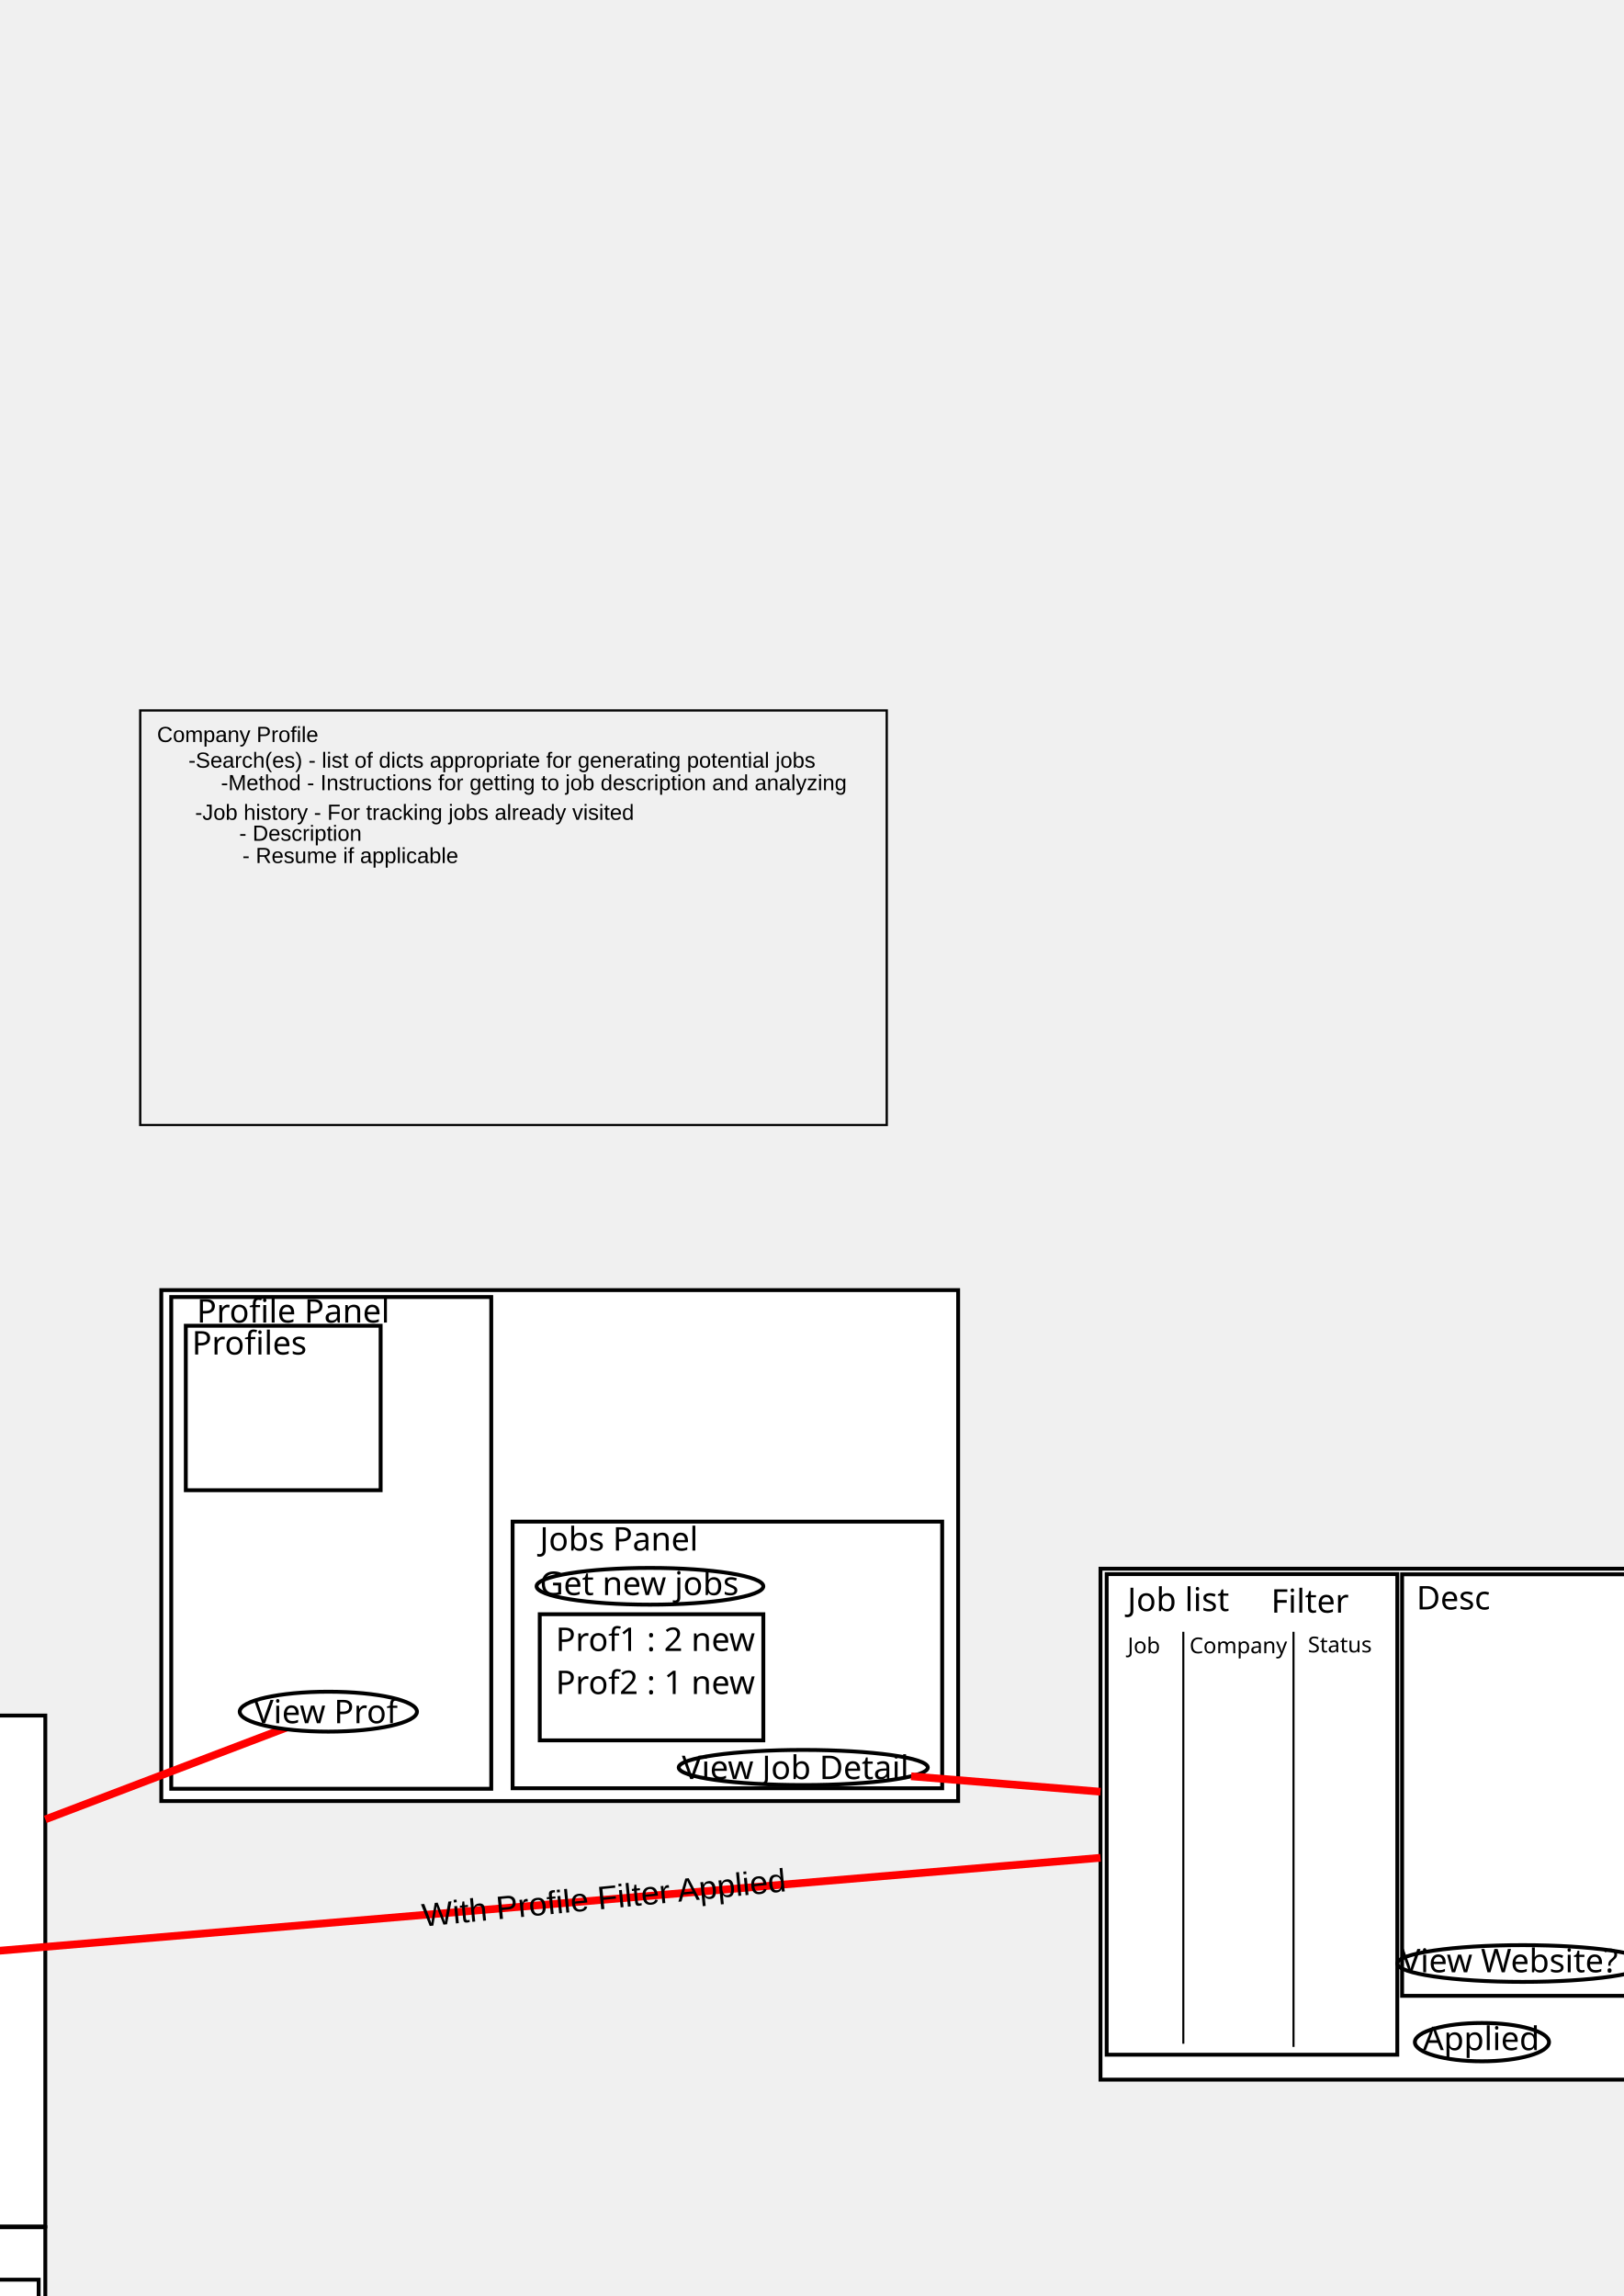
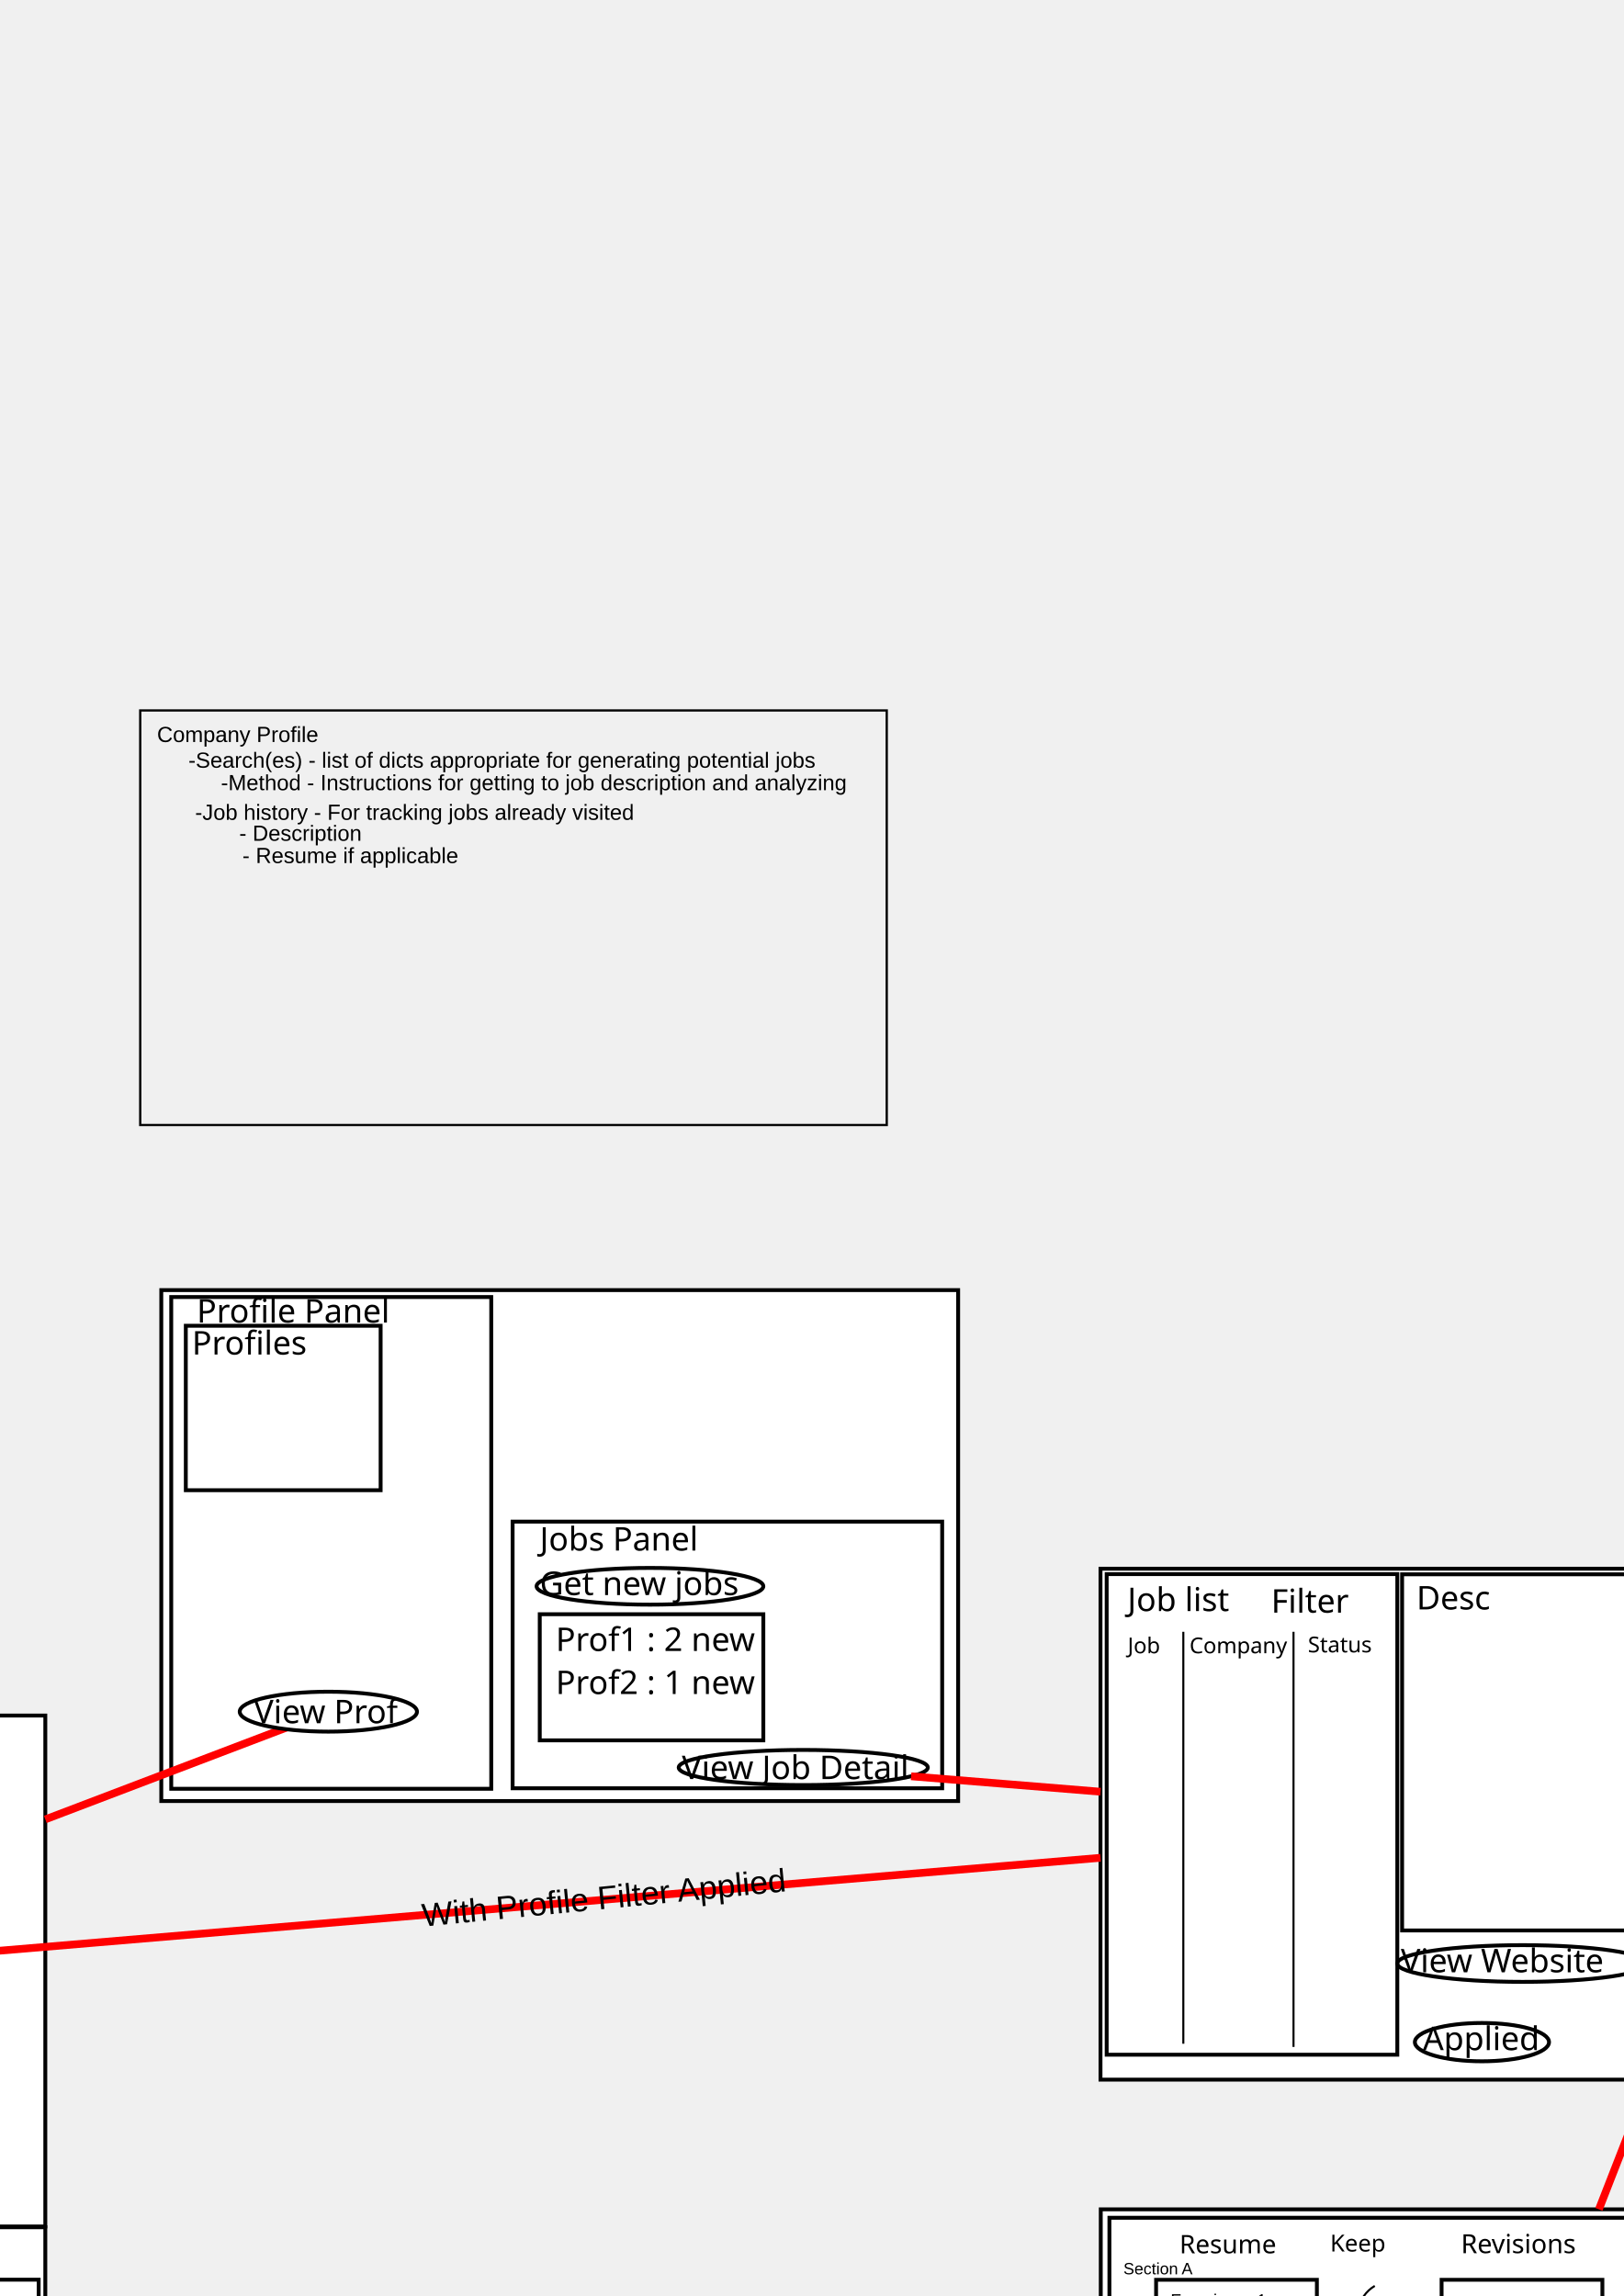
<svg xmlns="http://www.w3.org/2000/svg" width="210mm" height="297mm" viewBox="0 0 210 297" version="1.1" id="svg5">
  <defs id="defs2">
    <rect x="692.403" y="970.3" width="88.99" height="24.199" id="rect33" />
  </defs>
  <g id="layer1">
+     <rect style="fill:#ffffff;stroke:#000000;stroke-width:0.5;stroke-linecap:square" id="rect1-0-3" width="103.062" height="66.092" x="142.366" y="285.789" />
    <rect style="fill:#ffffff;stroke:#000000;stroke-width:0.5;stroke-linecap:square" id="rect1-5-3" width="103.062" height="66.092" x="-97.202" y="288.107" />
    <rect style="fill:#ffffff;stroke:#000000;stroke-width:0.5;stroke-linecap:square" id="rect3-6" width="30.365" height="30.619" x="-92.616" y="295.869" />
    <ellipse style="fill:#ffffff;stroke:#000000;stroke-width:0.5;stroke-linecap:square" id="path10-0" cx="-85.283" cy="331.66" rx="5.398" ry="3.084" />
    <ellipse style="fill:#ffffff;stroke:#000000;stroke-width:0.5;stroke-linecap:square" id="path10-6-0" cx="-61.953" cy="347.473" rx="5.398" ry="3.084" />
    <rect style="fill:#ffffff;stroke:#000000;stroke-width:0.5;stroke-linecap:square" id="rect10-7-9" width="18.166" height="8.584" x="-91.366" y="343.294" />
    <rect style="fill:none;stroke:#000000;stroke-width:0.3;stroke-linecap:round;stroke-dashoffset:45.354;stroke-opacity:0.977;paint-order:stroke fill markers" id="rect866" width="96.55" height="53.627" x="18.136" y="91.899" />
    <text xml:space="preserve" style="font-size:2.822px;line-height:1.25;font-family:'Liberation Sans';-inkscape-font-specification:'Liberation Sans';letter-spacing:0px;word-spacing:0px;writing-mode:lr-tb;stroke-width:0.265" x="20.313" y="95.982" id="text10346">
      <tspan id="tspan10344" style="stroke-width:0.265" x="20.313" y="95.982">Company Profile</tspan>
    </text>
    <text xml:space="preserve" style="font-size:2.822px;line-height:1.25;font-family:'Liberation Sans';-inkscape-font-specification:'Liberation Sans';letter-spacing:0px;word-spacing:0px;writing-mode:lr-tb;stroke-width:0.265" x="24.371" y="99.302" id="text20344">
      <tspan id="tspan20342" style="stroke-width:0.265" x="24.371" y="99.302">-Search(es) - list of dicts appropriate for generating potential jobs</tspan>
    </text>
    <text xml:space="preserve" style="font-size:2.822px;line-height:1.25;font-family:'Liberation Sans';-inkscape-font-specification:'Liberation Sans';letter-spacing:0px;word-spacing:0px;writing-mode:lr-tb;stroke-width:0.265" x="28.575" y="102.216" id="text23870">
      <tspan id="tspan23868" style="stroke-width:0.265" x="28.575" y="102.216">-Method - Instructions for getting to job description and analyzing</tspan>
    </text>
    <text xml:space="preserve" style="font-size:2.822px;line-height:1.25;font-family:'Liberation Sans';-inkscape-font-specification:'Liberation Sans';letter-spacing:0px;word-spacing:0px;writing-mode:lr-tb;stroke-width:0.265" x="25.233" y="106.045" id="text29944">
      <tspan id="tspan29942" style="stroke-width:0.265" x="25.233" y="106.045">-Job history - For tracking jobs already visited</tspan>
    </text>
    <text xml:space="preserve" style="font-size:2.822px;line-height:1.25;font-family:'Liberation Sans';-inkscape-font-specification:'Liberation Sans';letter-spacing:0px;word-spacing:0px;writing-mode:lr-tb;stroke-width:0.265" x="30.942" y="108.754" id="text37208">
      <tspan id="tspan37206" style="stroke-width:0.265" x="30.942" y="108.754">- Description</tspan>
    </text>
    <text xml:space="preserve" style="font-size:2.822px;line-height:1.25;font-family:'Liberation Sans';-inkscape-font-specification:'Liberation Sans';letter-spacing:0px;word-spacing:0px;writing-mode:lr-tb;stroke-width:0.265" x="31.35" y="111.642" id="text40106">
      <tspan id="tspan40104" style="stroke-width:0.265" x="31.35" y="111.642">- Resume if applicable</tspan>
    </text>
    <rect style="fill:#ffffff;stroke:#000000;stroke-width:0.5;stroke-linecap:square" id="rect1" width="103.062" height="66.092" x="20.86" y="166.882" />
    <rect style="fill:#ffffff;stroke:#000000;stroke-width:0.5;stroke-linecap:square" id="rect1-5" width="103.062" height="66.092" x="-97.202" y="221.915" />
    <rect style="fill:#ffffff;stroke:#000000;stroke-width:0.5;stroke-linecap:square" id="rect1-5-4" width="69.77" height="38.14" x="-176.94" y="257.548" />
    <rect style="fill:#ffffff;stroke:#000000;stroke-width:0.5;stroke-linecap:square" id="rect1-5-4-5" width="25.073" height="33.875" x="-175.282" y="259.05" />
    <rect style="fill:#ffffff;stroke:#000000;stroke-width:0.5;stroke-linecap:square" id="rect1-0" width="103.062" height="66.092" x="142.331" y="202.921" />
    <text xml:space="preserve" style="font-size:4.233px;line-height:1.25;font-family:sans-serif;stroke-width:0.265" x="-92.336" y="228.838" id="text1">
      <tspan id="tspan1" style="stroke-width:0.265" x="-92.336" y="228.838">Job Panel</tspan>
    </text>
    <rect style="fill:none;stroke:#000000;stroke-width:0.5;stroke-linecap:square" id="rect13" width="41.389" height="63.611" x="22.146" y="167.777" />
    <text xml:space="preserve" style="font-size:4.233px;line-height:1.25;font-family:sans-serif;stroke-width:0.265" x="25.451" y="171.081" id="text13">
      <tspan id="tspan13" style="stroke-width:0.265" x="25.451" y="171.081">Profile Panel</tspan>
    </text>
    <text xml:space="preserve" style="font-size:4.233px;line-height:1.25;font-family:sans-serif;stroke-width:0.265" x="24.831" y="175.212" id="text14">
      <tspan id="tspan14" style="stroke-width:0.265" x="24.831" y="175.212">Profiles</tspan>
    </text>
    <rect style="fill:none;stroke:#000000;stroke-width:0.5;stroke-linecap:square" id="rect14" width="25.197" height="21.273" x="24.031" y="171.494" />
    <rect style="fill:none;stroke:#000000;stroke-width:0.5;stroke-linecap:square" id="rect15" width="55.558" height="34.492" x="66.298" y="196.83" />
    <text xml:space="preserve" style="font-size:4.233px;line-height:1.25;font-family:sans-serif;stroke-width:0.265" x="69.809" y="200.573" id="text16">
      <tspan id="tspan16" style="stroke-width:0.265" x="69.809" y="200.573">Jobs Panel</tspan>
    </text>
    <text xml:space="preserve" style="font-size:4.233px;line-height:1.25;font-family:sans-serif;stroke-width:0.265" x="69.809" y="206.33" id="text17">
      <tspan id="tspan17" style="stroke-width:0.265" x="69.809" y="206.33">Get new jobs</tspan>
    </text>
    <ellipse style="fill:none;stroke:#000000;stroke-width:0.5;stroke-linecap:square" id="path17" cx="84.061" cy="205.194" rx="14.664" ry="2.375" />
    <text xml:space="preserve" style="font-size:4.233px;line-height:1.25;font-family:sans-serif;stroke-width:0.265" x="88.193" y="230.133" id="text18">
      <tspan id="tspan18" style="stroke-width:0.265" x="88.193" y="230.133">View Job Detail</tspan>
    </text>
    <ellipse style="fill:none;stroke:#000000;stroke-width:0.5;stroke-linecap:square" id="path18" cx="103.888" cy="228.636" rx="16.11" ry="2.272" />
    <rect style="fill:none;stroke:#000000;stroke-width:0.5;stroke-linecap:square" id="rect18" width="28.915" height="16.316" x="69.809" y="208.809" />
    <text xml:space="preserve" style="font-size:4.233px;line-height:1.25;font-family:sans-serif;stroke-width:0.265" x="71.875" y="213.559" id="text19">
      <tspan id="tspan19" style="stroke-width:0.265" x="71.875" y="213.559">Prof1 : 2 new</tspan>
    </text>
    <text xml:space="preserve" style="font-size:4.233px;line-height:1.25;font-family:sans-serif;stroke-width:0.265" x="71.875" y="219.136" id="text20">
      <tspan id="tspan20" style="stroke-width:0.265" x="71.875" y="219.136">Prof2 : 1 new</tspan>
    </text>
    <rect style="fill:none;stroke:#000000;stroke-width:0.5;stroke-linecap:square" id="rect18-0" width="28.915" height="16.316" x="-92.046" y="238.944" />
    <text xml:space="preserve" style="font-size:4.233px;line-height:1.25;font-family:sans-serif;stroke-width:0.265" x="-89.981" y="243.694" id="text19-3">
      <tspan id="tspan19-6" style="stroke-width:0.265" x="-89.981" y="243.694">2 new</tspan>
    </text>
    <text xml:space="preserve" style="font-size:4.233px;line-height:1.25;font-family:sans-serif;stroke-width:0.265" x="-90.415" y="248.297" id="text19-3-6">
      <tspan id="tspan19-6-3" style="stroke-width:0.265" x="-90.415" y="248.297">Title1</tspan>
    </text>
    <text xml:space="preserve" style="font-size:4.233px;line-height:1.25;font-family:sans-serif;stroke-width:0.265" x="-90.195" y="252.783" id="text19-3-6-6">
      <tspan id="tspan19-6-3-1" style="stroke-width:0.265" x="-90.195" y="252.783">Title2</tspan>
    </text>
    <path style="fill:none;fill-rule:evenodd;stroke:#ff0000;stroke-width:1;stroke-linecap:butt;stroke-linejoin:miter;stroke-opacity:1" d="m 117.837,229.773 24.494,1.996" id="path20" />
    <rect style="fill:none;stroke:#000000;stroke-width:0.5;stroke-linecap:square" id="rect21" width="37.59" height="62.168" x="143.13" y="203.62" />
    <text xml:space="preserve" style="font-size:4.233px;line-height:1.25;font-family:sans-serif;stroke-width:0.265" x="145.815" y="208.396" id="text21">
      <tspan id="tspan21" style="stroke-width:0.265" x="145.815" y="208.396">Job list</tspan>
    </text>
    <path style="fill:none;stroke:#000000;stroke-width:0.265px;stroke-linecap:butt;stroke-linejoin:miter;stroke-opacity:1" d="m 153.044,211.081 v 53.287" id="path22" />
    <path style="fill:none;stroke:#000000;stroke-width:0.265px;stroke-linecap:butt;stroke-linejoin:miter;stroke-opacity:1" d="m 167.295,211.081 v 53.7" id="path23" />
    <text xml:space="preserve" style="font-size:2.822px;line-height:1.25;font-family:sans-serif;stroke-width:0.265" x="145.841" y="213.856" id="text23">
      <tspan id="tspan23" style="font-size:2.822px;stroke-width:0.265" x="145.841" y="213.856">Job</tspan>
    </text>
    <text xml:space="preserve" style="font-size:2.822px;line-height:1.25;font-family:sans-serif;stroke-width:0.265" x="169.154" y="213.74" id="text24">
      <tspan style="font-size:2.822px;stroke-width:0.265" x="169.154" y="213.74" id="tspan29597">Status</tspan>
    </text>
    <text xml:space="preserve" style="font-size:2.822px;line-height:1.25;font-family:sans-serif;stroke-width:0.265" x="153.844" y="213.856" id="text25">
      <tspan id="tspan25" style="font-size:2.822px;stroke-width:0.265" x="153.844" y="213.856">Company</tspan>
    </text>
-     <text xml:space="preserve" style="font-size:4.233px;line-height:1.25;font-family:sans-serif;stroke-width:0.265" x="214.033" y="207.363" id="text26">
-       <tspan id="tspan26" style="stroke-width:0.265" x="214.033" y="207.363">Chat GPT Tips</tspan>
-     </text>
-     <rect style="fill:none;stroke:#000000;stroke-width:0.5;stroke-linecap:square" id="rect26" width="32.426" height="29.948" x="212.353" y="203.645" />
-     <text xml:space="preserve" style="font-size:4.233px;line-height:1.25;font-family:sans-serif;stroke-width:0.265" x="218.962" y="231.115" id="text27">
-       <tspan id="tspan27" style="stroke-width:0.265" x="218.962" y="231.115">Get Tips</tspan>
-     </text>
-     <ellipse style="fill:none;stroke:#000000;stroke-width:0.5;stroke-linecap:square" id="path27" cx="227.534" cy="229.566" rx="8.984" ry="2.169" />
-     <rect style="fill:none;stroke:#000000;stroke-width:0.5;stroke-linecap:square" id="rect27" width="30.154" height="54.526" x="181.339" y="203.645" />
+     <rect style="fill:none;stroke:#000000;stroke-width:0.5;stroke-linecap:square" id="rect27" width="30.154" height="46.07" x="181.339" y="203.645" />
    <text xml:space="preserve" style="font-size:4.233px;line-height:1.25;font-family:sans-serif;stroke-width:0.265" x="183.198" y="208.189" id="text28">
      <tspan id="tspan28" style="stroke-width:0.265" x="183.198" y="208.189">Desc</tspan>
    </text>
    <text xml:space="preserve" style="font-size:4.233px;line-height:1.25;font-family:sans-serif;stroke-width:0.265" x="217.896" y="240.202" id="text29">
      <tspan id="tspan29" style="stroke-width:0.265" x="217.896" y="240.202" />
    </text>
-     <rect style="fill:none;stroke:#000000;stroke-width:0.5;stroke-linecap:square" id="rect29" width="32.426" height="34.079" x="212.32" y="234.213" />
-     <rect style="fill:none;stroke:#000000;stroke-width:0.5;stroke-linecap:square" id="rect30" width="31.187" height="25.197" x="212.939" y="235.066" />
-     <text xml:space="preserve" style="font-size:4.233px;line-height:1.25;font-family:sans-serif;stroke-width:0.265" x="214.592" y="239.583" id="text30">
-       <tspan id="tspan30" style="stroke-width:0.265" x="214.592" y="239.583">Resume </tspan>
-       <tspan style="stroke-width:0.265" x="214.592" y="244.874" id="tspan31">Changes</tspan>
-     </text>
-     <text xml:space="preserve" style="font-size:4.233px;line-height:1.25;font-family:sans-serif;stroke-width:0.265" x="211.507" y="265.465" id="text32">
-       <tspan id="tspan32" style="stroke-width:0.265" x="211.507" y="265.465">Update Resume</tspan>
-     </text>
-     <ellipse style="fill:none;stroke:#000000;stroke-width:0.5;stroke-linecap:square" id="path32" cx="228.533" cy="264.057" rx="17.039" ry="1.756" />
    <text xml:space="preserve" transform="scale(0.2645833)" id="text33" style="line-height:1.25;font-family:sans-serif;font-size:16px;white-space:pre;shape-inside:url(#rect33)" />
    <text xml:space="preserve" style="font-size:4.233px;line-height:1.25;font-family:sans-serif;stroke-width:0.265" x="181.172" y="255.126" id="text34">
-       <tspan id="tspan34" style="stroke-width:0.265" x="181.172" y="255.126">View Website?</tspan>
+       <tspan id="tspan34" style="stroke-width:0.265" x="181.172" y="255.126">View Website</tspan>
    </text>
    <ellipse style="fill:none;stroke:#000000;stroke-width:0.5;stroke-linecap:square" id="path34" cx="196.933" cy="253.99" rx="16.213" ry="2.375" />
    <text xml:space="preserve" style="font-size:4.233px;line-height:1.25;font-family:sans-serif;stroke-width:0.265" x="184.024" y="265.193" id="text35">
      <tspan id="tspan35" style="stroke-width:0.265" x="184.024" y="265.193">Applied</tspan>
    </text>
    <ellipse style="fill:none;stroke:#000000;stroke-width:0.5;stroke-linecap:square" id="path35" cx="191.666" cy="264.161" rx="8.675" ry="2.478" />
+     <path style="fill:none;fill-rule:evenodd;stroke:#ff0000;stroke-width:1;stroke-linecap:butt;stroke-linejoin:miter;stroke-opacity:1" d="m 230.436,225.204 -23.643,60.586" id="path17319" />
+     <ellipse style="fill:#ffffff;stroke:#000000;stroke-width:0.5;stroke-linecap:square" id="path35-7" cx="230.436" cy="225.204" rx="17.497" ry="2.478" />
+     <text xml:space="preserve" style="font-size:4.233px;line-height:1.25;font-family:sans-serif;stroke-width:0.265" x="213.971" y="226.236" id="text35-3">
+       <tspan id="tspan35-6" style="stroke-width:0.265" x="213.971" y="226.236">Create Resume</tspan>
+     </text>
    <text xml:space="preserve" style="font-size:4.233px;line-height:1.25;font-family:sans-serif;stroke-width:0.265" x="164.403" y="208.602" id="text36">
      <tspan id="tspan36" style="stroke-width:0.265" x="164.403" y="208.602">Filter</tspan>
    </text>
+     <text xml:space="preserve" style="font-size:3.361px;line-height:1.25;font-family:sans-serif;stroke-width:0.265" x="212.248" y="292.616" id="text27-6" transform="scale(1.005615,0.9944163)">
+       <tspan id="tspan27-0" style="stroke-width:0.265" x="212.248" y="292.616">Get AI Tips</tspan>
+     </text>
+     <ellipse style="fill:none;stroke:#000000;stroke-width:0.5;stroke-linecap:square" id="path27-6" cx="223.129" cy="289.759" rx="10.018" ry="1.712" />
+     <rect style="fill:none;stroke:#000000;stroke-width:0.5;stroke-linecap:square" id="rect29-8" width="100.579" height="58.045" x="143.485" y="286.88" />
+     <text xml:space="preserve" style="font-size:3.313px;line-height:1.25;font-family:sans-serif;stroke-width:0.265" x="152.538" y="291.476" id="text30-9">
+       <tspan style="stroke-width:0.265" x="152.538" y="291.476" id="tspan31-0">Resume</tspan>
+     </text>
+     <text xml:space="preserve" style="font-size:3.398px;line-height:1.25;font-family:sans-serif;stroke-width:0.265" x="188.952" y="291.46" id="text30-9-6">
+       <tspan style="stroke-width:0.265" x="188.952" y="291.46" id="tspan31-0-2">Revisions</tspan>
+     </text>
+     <text xml:space="preserve" style="font-size:3.04px;line-height:1.25;font-family:sans-serif;stroke-width:0.265" x="172.026" y="291.247" id="text30-9-6-9">
+       <tspan style="stroke-width:0.265" x="172.026" y="291.247" id="tspan31-0-2-3">Keep</tspan>
+     </text>
+     <text xml:space="preserve" style="font-size:4.233px;line-height:1.25;font-family:sans-serif;stroke-width:0.265" x="146.076" y="349.961" id="text32-2">
+       <tspan id="tspan32-3" style="stroke-width:0.265" x="146.076" y="349.961">Update Resume</tspan>
+     </text>
+     <ellipse style="fill:none;stroke:#000000;stroke-width:0.5;stroke-linecap:square" id="path32-7" cx="163.102" cy="348.553" rx="17.039" ry="1.756" />
+     <text xml:space="preserve" style="font-size:4.233px;line-height:1.25;font-family:sans-serif;stroke-width:0.265" x="181.554" y="350.003" id="text32-2-3">
+       <tspan id="tspan32-3-9" style="stroke-width:0.265" x="181.554" y="350.003">Generate PDF</tspan>
+     </text>
+     <ellipse style="fill:none;stroke:#000000;stroke-width:0.5;stroke-linecap:square" id="path32-7-4" cx="196.256" cy="348.596" rx="15.045" ry="1.756" />
    <path style="fill:none;fill-rule:evenodd;stroke:#ff0000;stroke-width:1;stroke-linecap:butt;stroke-linejoin:miter;stroke-opacity:1" d="M 42.467,221.413 5.86,235.346" id="path49774" />
    <ellipse style="fill:#ffffff;stroke:#000000;stroke-width:0.5;stroke-linecap:square" id="path15" cx="42.467" cy="221.413" rx="11.463" ry="2.582" />
    <text xml:space="preserve" style="font-size:4.233px;line-height:1.25;font-family:sans-serif;stroke-width:0.265" x="32.835" y="222.903" id="text15">
      <tspan id="tspan15" style="stroke-width:0.265" x="32.835" y="222.903">View Prof</tspan>
    </text>
    <text xml:space="preserve" style="font-size:2.117px;line-height:1.25;font-family:sans-serif;stroke-width:0.265" x="-42.777" y="308.437" id="text3-2-70" transform="scale(0.9944111,1.00562)">
      <tspan id="tspan3-9-9" style="font-size:2.117px;stroke-width:0.265" x="-42.777" y="308.437">keyword</tspan>
    </text>
    <rect style="fill:none;stroke:#000000;stroke-width:0.5;stroke-linecap:square" id="rect10-1-3" width="15.262" height="3.896" x="-44.747" y="307.394" />
    <text xml:space="preserve" style="font-size:2.117px;line-height:1.25;font-family:sans-serif;stroke-width:0.265" x="-42.924" y="313.229" id="text3-2-6" transform="scale(0.9944111,1.00562)">
      <tspan id="tspan3-9-0" style="font-size:2.117px;stroke-width:0.265" x="-42.924" y="313.229">keyword</tspan>
    </text>
    <rect style="fill:none;stroke:#000000;stroke-width:0.5;stroke-linecap:square" id="rect10-1-62" width="15.262" height="3.896" x="-44.893" y="312.214" />
    <text xml:space="preserve" style="font-size:2.117px;line-height:1.25;font-family:sans-serif;stroke-width:0.265" x="-43.218" y="317.912" id="text3-2-61" transform="scale(0.9944111,1.00562)">
      <tspan id="tspan3-9-8" style="font-size:2.117px;stroke-width:0.265" x="-43.218" y="317.912">keyword</tspan>
    </text>
    <rect style="fill:none;stroke:#000000;stroke-width:0.5;stroke-linecap:square" id="rect10-1-7" width="15.262" height="3.896" x="-45.185" y="316.923" />
    <text xml:space="preserve" style="font-size:2.117px;line-height:1.25;font-family:sans-serif;stroke-width:0.265" x="-43.218" y="322.85" id="text3-2-61-9" transform="scale(0.9944111,1.00562)">
      <tspan id="tspan3-9-8-2" style="font-size:2.117px;stroke-width:0.265" x="-43.218" y="322.85">keyword</tspan>
    </text>
    <rect style="fill:none;stroke:#000000;stroke-width:0.5;stroke-linecap:square" id="rect10-1-7-0" width="15.262" height="3.896" x="-45.185" y="321.889" />
    <text xml:space="preserve" style="font-size:2.117px;line-height:1.25;font-family:'Liberation Sans';-inkscape-font-specification:'Liberation Sans';letter-spacing:0px;word-spacing:0px;writing-mode:lr-tb;stroke-width:0.265" x="-174.714" y="261.909" id="text77297">
      <tspan id="tspan77295" style="stroke-width:0.265" x="-174.714" y="261.909">Example search request</tspan>
      <tspan style="stroke-width:0.265" x="-174.714" y="264.555" id="tspan79795">link, please identify the</tspan>
      <tspan style="stroke-width:0.265" x="-174.714" y="267.201" id="tspan79797">search phrase.</tspan>
    </text>
    <ellipse style="fill:none;stroke:#000000;stroke-width:0.5;stroke-linecap:round;stroke-dashoffset:45.354;stroke-opacity:0.977;paint-order:stroke fill markers" id="path80751" cx="-140.835" cy="264.05" rx="5.442" ry="2.693" />
    <text xml:space="preserve" style="font-size:2.117px;line-height:1.25;font-family:'Liberation Sans';-inkscape-font-specification:'Liberation Sans';letter-spacing:0px;word-spacing:0px;writing-mode:lr-tb;stroke-width:0.265" x="-144.786" y="264.415" id="text83774">
      <tspan id="tspan83772" style="stroke-width:0.265" x="-144.786" y="264.415">Confirm</tspan>
    </text>
    <text xml:space="preserve" style="font-size:2.117px;line-height:1.25;font-family:'Liberation Sans';-inkscape-font-specification:'Liberation Sans';letter-spacing:0px;word-spacing:0px;writing-mode:lr-tb;fill:#ff0000;stroke-width:0.265" x="-147.921" y="274.923" id="text88720">
      <tspan id="tspan88718" style="fill:#ff0000;stroke-width:0.265" x="-147.921" y="274.923">Possible to highlight and confirm?</tspan>
    </text>
    <text xml:space="preserve" style="font-size:2.117px;line-height:1.25;font-family:'Liberation Sans';-inkscape-font-specification:'Liberation Sans';letter-spacing:0px;word-spacing:0px;writing-mode:lr-tb;stroke-width:0.265" x="-90.492" y="235.855" id="text97626">
      <tspan id="tspan97624" style="stroke-width:0.265" x="-90.492" y="235.855">Find Current Jobs</tspan>
    </text>
    <ellipse style="fill:none;stroke:#000000;stroke-width:0.5;stroke-linecap:round;stroke-dashoffset:45.354;stroke-opacity:0.977;paint-order:stroke fill markers" id="path100274" cx="-81.937" cy="235.163" rx="10.534" ry="2.461" />
    <path style="fill:none;fill-rule:evenodd;stroke:#ff0000;stroke-width:1;stroke-linecap:butt;stroke-linejoin:miter;stroke-opacity:1" d="M -87.446,259.711 142.331,240.316" id="path110733" />
    <ellipse style="fill:#ffffff;stroke:#000000;stroke-width:0.5;stroke-linecap:round;stroke-dashoffset:45.354;stroke-opacity:0.977;paint-order:stroke fill markers" id="path100274-4" cx="-87.446" cy="259.711" rx="6.962" ry="2.461" />
    <text xml:space="preserve" style="font-size:2.117px;line-height:1.25;font-family:'Liberation Sans';-inkscape-font-specification:'Liberation Sans';letter-spacing:0px;word-spacing:0px;writing-mode:lr-tb;stroke-width:0.265" x="-92.429" y="260.403" id="text97626-5">
      <tspan id="tspan97624-5" style="stroke-width:0.265" x="-92.429" y="260.403">View Jobs</tspan>
    </text>
    <text xml:space="preserve" style="font-size:4.233px;line-height:1.25;font-family:sans-serif;stroke-width:0.265" x="-92.336" y="295.031" id="text1-6">
      <tspan id="tspan1-7" style="stroke-width:0.265" x="-92.336" y="295.031">Search Panel</tspan>
    </text>
    <text xml:space="preserve" style="font-size:3.054px;line-height:1.25;font-family:sans-serif;stroke-width:0.265" x="-91.857" y="297.32" id="text2-3" transform="scale(0.9944111,1.00562)">
      <tspan id="tspan2-5" style="stroke-width:0.265" x="-91.857" y="297.32">Sample</tspan>
      <tspan style="stroke-width:0.265" x="-91.857" y="301.138" id="tspan1222">Request</tspan>
    </text>
    <rect style="fill:#ffffff;stroke:#000000;stroke-width:0.5;stroke-linecap:square" id="rect3-6-2" width="30.365" height="12.886" x="-25.365" y="294.89" />
    <text xml:space="preserve" style="font-size:2.447px;line-height:1.25;font-family:sans-serif;stroke-width:0.265" x="-23.824" y="299.944" id="text2-3-3" transform="scale(1.009697,0.990396)">
      <tspan style="stroke-width:0.265" x="-23.824" y="299.944" id="tspan1222-5">Peek links</tspan>
    </text>
    <text xml:space="preserve" style="font-size:2.101px;line-height:1.25;font-family:sans-serif;stroke-width:0.265" x="-92.807" y="319.027" id="text5-1" transform="scale(0.9637623,1.0376)">
      <tspan id="tspan5-2" style="stroke-width:0.265" x="-92.807" y="319.027">commit</tspan>
      <tspan style="stroke-width:0.265" x="-92.807" y="321.653" id="tspan6-7">search</tspan>
    </text>
    <text xml:space="preserve" style="font-size:2.101px;line-height:1.25;font-family:sans-serif;stroke-width:0.265" x="-60.044" y="287.007" id="text5-1-1" transform="scale(0.9637623,1.0376)">
      <tspan style="stroke-width:0.265" x="-60.044" y="287.007" id="tspan6-7-6">Request</tspan>
      <tspan style="stroke-width:0.265" x="-60.044" y="289.633" id="tspan4430">HTML</tspan>
    </text>
    <text xml:space="preserve" style="font-size:2.101px;line-height:1.25;font-family:sans-serif;stroke-width:0.265" x="-46.994" y="286.539" id="text5-1-1-2" transform="scale(0.9637623,1.0376)">
      <tspan style="stroke-width:0.265" x="-46.994" y="286.539" id="tspan6-7-6-0">Request</tspan>
      <tspan style="stroke-width:0.265" x="-46.994" y="289.165" id="tspan4430-6">JSON</tspan>
    </text>
    <text xml:space="preserve" style="font-size:2.072px;line-height:1.25;font-family:sans-serif;stroke-width:0.265" x="-69.553" y="329.666" id="text5-5-9" transform="scale(0.9504989,1.052079)">
      <tspan id="tspan5-3-3" style="stroke-width:0.265" x="-69.553" y="329.666">commit</tspan>
      <tspan style="stroke-width:0.265" x="-69.553" y="332.256" id="tspan6-5-6">phrases</tspan>
    </text>
    <ellipse style="fill:#ffffff;stroke:#000000;stroke-width:0.5;stroke-linecap:square" id="path10-6-0-9" cx="-17.982" cy="311.019" rx="6.244" ry="1.913" />
    <text xml:space="preserve" style="font-size:2.072px;line-height:1.25;font-family:sans-serif;stroke-width:0.265" x="-24.181" y="296.13" id="text5-5-9-2" transform="scale(0.9504989,1.052079)">
      <tspan style="stroke-width:0.265" x="-24.181" y="296.13" id="tspan6-5-6-8">Peek links</tspan>
    </text>
    <rect style="fill:#ffffff;stroke:#000000;stroke-width:0.5;stroke-linecap:square" id="rect3-6-2-9" width="30.365" height="12.886" x="-25.423" y="314.65" />
    <text xml:space="preserve" style="font-size:2.447px;line-height:1.25;font-family:sans-serif;stroke-width:0.265" x="-23.881" y="319.895" id="text2-3-3-7" transform="scale(1.009697,0.990396)">
      <tspan style="stroke-width:0.265" x="-23.881" y="319.895" id="tspan1222-5-3">Peek Description</tspan>
    </text>
    <ellipse style="fill:#ffffff;stroke:#000000;stroke-width:0.5;stroke-linecap:square" id="path10-6-0-9-6" cx="-18.039" cy="330.778" rx="6.244" ry="1.913" />
    <text xml:space="preserve" style="font-size:2.072px;line-height:1.25;font-family:sans-serif;stroke-width:0.265" x="-24.241" y="314.911" id="text5-5-9-2-1" transform="scale(0.9504989,1.052079)">
      <tspan style="stroke-width:0.265" x="-24.241" y="314.911" id="tspan6-5-6-8-2">Peek desc</tspan>
    </text>
    <text xml:space="preserve" style="font-size:2.117px;line-height:1.25;font-family:sans-serif;stroke-width:0.265" x="-91.986" y="343.68" id="text3-3-1" transform="scale(0.9944111,1.00562)">
      <tspan id="tspan3-6-2" style="font-size:2.117px;stroke-width:0.265" x="-91.986" y="343.68">search phrase(s)</tspan>
    </text>
    <text xml:space="preserve" style="font-size:4.233px;line-height:1.25;font-family:'Liberation Sans';-inkscape-font-specification:'Liberation Sans';letter-spacing:0px;word-spacing:0px;writing-mode:lr-tb;stroke-width:0.265" x="30.301" y="253.349" id="text9562-7" transform="rotate(-5.560911)">
      <tspan id="tspan9560-6" style="font-size:4.233px;stroke-width:0.265" x="30.301" y="253.349">With Profile Filter Applied</tspan>
    </text>
    <circle style="fill:#000000;stroke:#000000;stroke-width:1;stroke-linecap:round;stroke-dashoffset:45.354;stroke-opacity:0.977;paint-order:stroke fill markers" id="path226" cx="-59.378" cy="298.173" r="0.323" />
    <circle style="fill:#000000;stroke:#000000;stroke-width:1;stroke-linecap:round;stroke-dashoffset:45.354;stroke-opacity:0.977;paint-order:stroke fill markers" id="path226-3" cx="-46.401" cy="298.173" r="0.323" />
    <text xml:space="preserve" style="font-size:2.101px;line-height:1.25;font-family:sans-serif;stroke-width:0.265" x="-60.044" y="294.266" id="text5-1-1-6" transform="scale(0.9637623,1.0376)">
      <tspan style="stroke-width:0.265" x="-60.044" y="294.266" id="tspan4430-5">No Render</tspan>
    </text>
    <circle style="fill:#000000;stroke:#000000;stroke-width:1;stroke-linecap:round;stroke-dashoffset:45.354;stroke-opacity:0.977;paint-order:stroke fill markers" id="path226-2" cx="-59.378" cy="304.646" r="0.323" />
    <circle style="fill:#000000;stroke:#000000;stroke-width:1;stroke-linecap:round;stroke-dashoffset:45.354;stroke-opacity:0.977;paint-order:stroke fill markers" id="path226-3-9" cx="-46.401" cy="304.646" r="0.323" />
    <text xml:space="preserve" style="font-size:2.101px;line-height:1.25;font-family:sans-serif;stroke-width:0.265" x="-47.308" y="294.266" id="text5-1-1-6-1" transform="scale(0.9637623,1.0376)">
      <tspan style="stroke-width:0.265" x="-47.308" y="294.266" id="tspan4430-5-2">Render</tspan>
    </text>
    <text xml:space="preserve" style="font-size:2.117px;line-height:1.25;font-family:'Liberation Sans';-inkscape-font-specification:'Liberation Sans';letter-spacing:0px;word-spacing:0px;writing-mode:lr-tb;stroke-width:0.265" x="-53.736" y="310.494" id="text9869">
      <tspan id="tspan9867" style="stroke-width:0.265" x="-53.736" y="310.494">JobID</tspan>
    </text>
    <text xml:space="preserve" style="font-size:2.117px;line-height:1.25;font-family:'Liberation Sans';-inkscape-font-specification:'Liberation Sans';letter-spacing:0px;word-spacing:0px;writing-mode:lr-tb;stroke-width:0.265" x="-53.343" y="314.532" id="text11633">
      <tspan id="tspan11631" style="stroke-width:0.265" x="-53.343" y="314.532">PageID</tspan>
    </text>
    <text xml:space="preserve" style="font-size:2.117px;line-height:1.25;font-family:'Liberation Sans';-inkscape-font-specification:'Liberation Sans';letter-spacing:0px;word-spacing:0px;writing-mode:lr-tb;stroke-width:0.265" x="-58.62" y="319.961" id="text13441">
      <tspan id="tspan13439" style="stroke-width:0.265" x="-58.62" y="319.961">Desc Title ID</tspan>
    </text>
    <text xml:space="preserve" style="font-size:2.117px;line-height:1.25;font-family:'Liberation Sans';-inkscape-font-specification:'Liberation Sans';letter-spacing:0px;word-spacing:0px;writing-mode:lr-tb;stroke-width:0.265" x="-59.183" y="325.193" id="text15827">
      <tspan id="tspan15825" style="stroke-width:0.265" x="-59.183" y="325.193">Desc Desc ID</tspan>
    </text>
    <text xml:space="preserve" style="font-size:2.117px;line-height:1.25;font-family:'Liberation Sans';-inkscape-font-specification:'Liberation Sans';letter-spacing:0px;word-spacing:0px;writing-mode:lr-tb;stroke-width:0.265" x="-24.027" y="294.483" id="text18608">
      <tspan id="tspan18606" style="stroke-width:0.265" x="-24.027" y="294.483">Config Assistance</tspan>
    </text>
    <path style="fill:none;fill-rule:evenodd;stroke:#ff0000;stroke-width:1;stroke-linecap:butt;stroke-linejoin:miter;stroke-opacity:1" d="M -88.024,329.003 -122.386,295.688" id="path27487" />
+     <rect style="fill:#ffffff;stroke:#000000;stroke-width:1;stroke-linecap:round;stroke-dashoffset:45.354;stroke-opacity:0.977;paint-order:stroke fill markers" id="rect11071" width="20.296" height="5.218" x="149.772" y="295.152" />
+     <rect style="fill:#ffffff;stroke:#000000;stroke-width:1;stroke-linecap:round;stroke-dashoffset:45.354;stroke-opacity:0.977;paint-order:stroke fill markers" id="rect11071-9" width="20.296" height="5.218" x="149.772" y="299.912" />
+     <rect style="fill:#ffffff;stroke:#000000;stroke-width:1;stroke-linecap:round;stroke-dashoffset:45.354;stroke-opacity:0.977;paint-order:stroke fill markers" id="rect11071-4" width="20.296" height="5.218" x="149.772" y="304.671" />
+     <text xml:space="preserve" style="font-size:2.117px;line-height:1.25;font-family:'Liberation Sans';-inkscape-font-specification:'Liberation Sans';letter-spacing:0px;word-spacing:0px;writing-mode:lr-tb;stroke-width:0.265" x="151.373" y="303.121" id="text41482-3">
+       <tspan id="tspan41480-6" style="stroke-width:0.265" x="151.373" y="303.121">Experience 2</tspan>
+     </text>
+     <rect style="fill:#ffffff;stroke:#000000;stroke-width:1;stroke-linecap:round;stroke-dashoffset:45.354;stroke-opacity:0.977;paint-order:stroke fill markers" id="rect11071-8" width="20.296" height="5.218" x="149.772" y="314.19" />
+     <rect style="fill:#ffffff;stroke:#000000;stroke-width:1;stroke-linecap:round;stroke-dashoffset:45.354;stroke-opacity:0.977;paint-order:stroke fill markers" id="rect11071-45" width="20.296" height="5.218" x="149.772" y="318.95" />
+     <rect style="fill:#ffffff;stroke:#000000;stroke-width:1;stroke-linecap:round;stroke-dashoffset:45.354;stroke-opacity:0.977;paint-order:stroke fill markers" id="rect11071-0" width="20.296" height="5.218" x="149.772" y="323.709" />
+     <rect style="fill:#ffffff;stroke:#000000;stroke-width:1;stroke-linecap:round;stroke-dashoffset:45.354;stroke-opacity:0.977;paint-order:stroke fill markers" id="rect11071-6" width="20.296" height="5.218" x="149.772" y="333.228" />
+     <rect style="fill:#ffffff;stroke:#000000;stroke-width:1;stroke-linecap:round;stroke-dashoffset:45.354;stroke-opacity:0.977;paint-order:stroke fill markers" id="rect11071-1" width="20.296" height="5.218" x="149.772" y="337.988" />
+     <rect style="fill:#ffffff;stroke:#000000;stroke-width:1;stroke-linecap:round;stroke-dashoffset:45.354;stroke-opacity:0.977;paint-order:stroke fill markers" id="rect11071-63" width="20.296" height="5.218" x="186.697" y="295.152" />
+     <rect style="fill:#ffffff;stroke:#000000;stroke-width:1;stroke-linecap:round;stroke-dashoffset:45.354;stroke-opacity:0.977;paint-order:stroke fill markers" id="rect11071-9-2" width="20.296" height="5.218" x="186.697" y="299.912" />
+     <rect style="fill:#ffffff;stroke:#000000;stroke-width:1;stroke-linecap:round;stroke-dashoffset:45.354;stroke-opacity:0.977;paint-order:stroke fill markers" id="rect11071-4-0" width="20.296" height="5.218" x="186.697" y="304.671" />
+     <rect style="fill:#ffffff;stroke:#000000;stroke-width:1;stroke-linecap:round;stroke-dashoffset:45.354;stroke-opacity:0.977;paint-order:stroke fill markers" id="rect11071-8-1" width="20.296" height="5.218" x="186.697" y="314.19" />
+     <rect style="fill:#ffffff;stroke:#000000;stroke-width:1;stroke-linecap:round;stroke-dashoffset:45.354;stroke-opacity:0.977;paint-order:stroke fill markers" id="rect11071-45-5" width="20.296" height="5.218" x="186.697" y="318.95" />
+     <rect style="fill:#ffffff;stroke:#000000;stroke-width:1;stroke-linecap:round;stroke-dashoffset:45.354;stroke-opacity:0.977;paint-order:stroke fill markers" id="rect11071-0-5" width="20.296" height="5.218" x="186.697" y="323.709" />
+     <rect style="fill:#ffffff;stroke:#000000;stroke-width:1;stroke-linecap:round;stroke-dashoffset:45.354;stroke-opacity:0.977;paint-order:stroke fill markers" id="rect11071-6-7" width="20.296" height="5.218" x="186.697" y="333.228" />
+     <rect style="fill:#ffffff;stroke:#000000;stroke-width:1;stroke-linecap:round;stroke-dashoffset:45.354;stroke-opacity:0.977;paint-order:stroke fill markers" id="rect11071-1-6" width="20.296" height="5.218" x="186.697" y="337.988" />
+     <rect style="fill:#ffffff;stroke:#000000;stroke-width:1;stroke-linecap:round;stroke-dashoffset:45.354;stroke-opacity:0.977;paint-order:stroke fill markers" id="rect11485" width="1.404" height="1.506" x="174.815" y="297.935" />
+     <path style="fill:none;stroke:#000000;stroke-width:0.265px;stroke-linecap:butt;stroke-linejoin:miter;stroke-opacity:1" d="m 174.128,297.789 c 0.496,0.279 1.037,0.408 1.388,1.181 0.401,-1.506 1.153,-2.609 2.287,-3.275" id="path11520" />
+     <rect style="fill:#ffffff;stroke:#000000;stroke-width:1;stroke-linecap:round;stroke-dashoffset:45.354;stroke-opacity:0.977;paint-order:stroke fill markers" id="rect11485-0" width="1.404" height="1.506" x="174.815" y="302.695" />
+     <path style="fill:none;stroke:#000000;stroke-width:0.265px;stroke-linecap:butt;stroke-linejoin:miter;stroke-opacity:1" d="m 174.128,302.549 c 0.496,0.279 1.037,0.408 1.388,1.181 0.401,-1.506 1.153,-2.609 2.287,-3.275" id="path11520-6" />
+     <rect style="fill:#ffffff;stroke:#000000;stroke-width:1;stroke-linecap:round;stroke-dashoffset:45.354;stroke-opacity:0.977;paint-order:stroke fill markers" id="rect11485-9" width="1.404" height="1.506" x="174.815" y="307.454" />
+     <rect style="fill:#ffffff;stroke:#000000;stroke-width:1;stroke-linecap:round;stroke-dashoffset:45.354;stroke-opacity:0.977;paint-order:stroke fill markers" id="rect11485-5" width="1.404" height="1.506" x="174.815" y="316.973" />
+     <rect style="fill:#ffffff;stroke:#000000;stroke-width:1;stroke-linecap:round;stroke-dashoffset:45.354;stroke-opacity:0.977;paint-order:stroke fill markers" id="rect11485-8" width="1.404" height="1.506" x="174.815" y="321.733" />
+     <path style="fill:none;stroke:#000000;stroke-width:0.265px;stroke-linecap:butt;stroke-linejoin:miter;stroke-opacity:1" d="m 174.128,321.587 c 0.496,0.279 1.037,0.408 1.388,1.181 0.401,-1.506 1.153,-2.609 2.287,-3.275" id="path11520-7" />
+     <rect style="fill:#ffffff;stroke:#000000;stroke-width:1;stroke-linecap:round;stroke-dashoffset:45.354;stroke-opacity:0.977;paint-order:stroke fill markers" id="rect11485-7" width="1.404" height="1.506" x="174.815" y="326.492" />
+     <path style="fill:none;stroke:#000000;stroke-width:0.265px;stroke-linecap:butt;stroke-linejoin:miter;stroke-opacity:1" d="m 174.128,326.346 c 0.496,0.279 1.037,0.408 1.388,1.181 0.401,-1.506 1.153,-2.609 2.287,-3.275" id="path11520-27" />
+     <rect style="fill:#ffffff;stroke:#000000;stroke-width:1;stroke-linecap:round;stroke-dashoffset:45.354;stroke-opacity:0.977;paint-order:stroke fill markers" id="rect11485-94" width="1.404" height="1.506" x="174.815" y="336.011" />
+     <rect style="fill:#ffffff;stroke:#000000;stroke-width:1;stroke-linecap:round;stroke-dashoffset:45.354;stroke-opacity:0.977;paint-order:stroke fill markers" id="rect11485-91" width="1.404" height="1.506" x="174.815" y="340.771" />
+     <path style="fill:none;stroke:#000000;stroke-width:0.265px;stroke-linecap:butt;stroke-linejoin:miter;stroke-opacity:1" d="m 174.128,340.625 c 0.496,0.279 1.037,0.408 1.388,1.181 0.401,-1.506 1.153,-2.609 2.287,-3.275" id="path11520-77" />
+     <rect style="fill:#ffffff;stroke:#000000;stroke-width:1;stroke-linecap:round;stroke-dashoffset:45.354;stroke-opacity:0.977;paint-order:stroke fill markers" id="rect5391" width="29.661" height="5.128" x="214.128" y="206.1" />
+     <rect style="fill:#ffffff;stroke:#000000;stroke-width:1;stroke-linecap:round;stroke-dashoffset:45.354;stroke-opacity:0.977;paint-order:stroke fill markers" id="rect5393" width="27.907" height="3.155" x="215.902" y="211.802" />
+     <text xml:space="preserve" style="font-size:2.117px;line-height:1.25;font-family:'Liberation Sans';-inkscape-font-specification:'Liberation Sans';letter-spacing:0px;word-spacing:0px;writing-mode:lr-tb;stroke-width:0.265" x="216.337" y="209.218" id="text17111">
+       <tspan id="tspan17109" style="stroke-width:0.265" x="216.337" y="209.218">Base Resume</tspan>
+     </text>
+     <rect style="fill:#ffffff;stroke:#000000;stroke-width:1;stroke-linecap:round;stroke-dashoffset:45.354;stroke-opacity:0.977;paint-order:stroke fill markers" id="rect11071-63-3" width="20.296" height="5.218" x="213.471" y="295.152" />
+     <rect style="fill:#ffffff;stroke:#000000;stroke-width:1;stroke-linecap:round;stroke-dashoffset:45.354;stroke-opacity:0.977;paint-order:stroke fill markers" id="rect11071-9-2-5" width="20.296" height="5.218" x="213.471" y="299.912" />
+     <rect style="fill:#ffffff;stroke:#000000;stroke-width:1;stroke-linecap:round;stroke-dashoffset:45.354;stroke-opacity:0.977;paint-order:stroke fill markers" id="rect11071-4-0-6" width="20.296" height="5.218" x="213.471" y="304.671" />
+     <rect style="fill:#ffffff;stroke:#000000;stroke-width:1;stroke-linecap:round;stroke-dashoffset:45.354;stroke-opacity:0.977;paint-order:stroke fill markers" id="rect11071-8-1-9" width="20.296" height="5.218" x="213.471" y="314.19" />
+     <rect style="fill:#ffffff;stroke:#000000;stroke-width:1;stroke-linecap:round;stroke-dashoffset:45.354;stroke-opacity:0.977;paint-order:stroke fill markers" id="rect11071-45-5-1" width="20.296" height="5.218" x="213.471" y="318.95" />
+     <rect style="fill:#ffffff;stroke:#000000;stroke-width:1;stroke-linecap:round;stroke-dashoffset:45.354;stroke-opacity:0.977;paint-order:stroke fill markers" id="rect11071-0-5-2" width="20.296" height="5.218" x="213.471" y="323.709" />
+     <rect style="fill:#ffffff;stroke:#000000;stroke-width:1;stroke-linecap:round;stroke-dashoffset:45.354;stroke-opacity:0.977;paint-order:stroke fill markers" id="rect11071-6-7-0" width="20.296" height="9.082" x="213.471" y="333.228" />
+     <text xml:space="preserve" style="font-size:2.117px;line-height:1.25;font-family:sans-serif;stroke-width:0.265" x="215.053" y="337.315" id="text30-9-6-7-0">
+       <tspan style="font-size:2.117px;stroke-width:0.265" x="215.053" y="337.315" id="tspan31-0-2-7-6">Top 20 relevant</tspan>
+       <tspan style="font-size:2.117px;stroke-width:0.265" x="215.053" y="339.961" id="tspan47400">skills</tspan>
+     </text>
+     <path style="fill:none;stroke:#000000;stroke-width:0.265px;stroke-linecap:butt;stroke-linejoin:miter;stroke-opacity:1" d="m 219.542,294.928 v 34.122" id="path19640" />
+     <text xml:space="preserve" style="font-size:2.117px;line-height:1.25;font-family:'Liberation Sans';-inkscape-font-specification:'Liberation Sans';letter-spacing:0px;word-spacing:0px;writing-mode:lr-tb;stroke-width:0.265" x="213.315" y="294.025" id="text22148">
+       <tspan id="tspan22146" style="stroke-width:0.265" x="213.315" y="294.025">Rating</tspan>
+     </text>
+     <text xml:space="preserve" style="font-size:2.117px;line-height:1.25;font-family:'Liberation Sans';-inkscape-font-specification:'Liberation Sans';letter-spacing:0px;word-spacing:0px;writing-mode:lr-tb;stroke-width:0.265" x="221.232" y="294.06" id="text24792">
+       <tspan id="tspan24790" style="stroke-width:0.265" x="221.232" y="294.06">Key Words</tspan>
+     </text>
+     <text xml:space="preserve" style="font-size:2.117px;line-height:1.25;font-family:'Liberation Sans';-inkscape-font-specification:'Liberation Sans';letter-spacing:0px;word-spacing:0px;writing-mode:lr-tb;stroke-width:0.265" x="145.292" y="294.195" id="text33170">
+       <tspan id="tspan33168" style="stroke-width:0.265" x="145.292" y="294.195">Section A</tspan>
+     </text>
+     <text xml:space="preserve" style="font-size:2.117px;line-height:1.25;font-family:'Liberation Sans';-inkscape-font-specification:'Liberation Sans';letter-spacing:0px;word-spacing:0px;writing-mode:lr-tb;stroke-width:0.265" x="145.522" y="312.994" id="text35594">
+       <tspan id="tspan35592" style="stroke-width:0.265" x="145.522" y="312.994">Section B</tspan>
+     </text>
+     <text xml:space="preserve" style="font-size:2.117px;line-height:1.25;font-family:'Liberation Sans';-inkscape-font-specification:'Liberation Sans';letter-spacing:0px;word-spacing:0px;writing-mode:lr-tb;stroke-width:0.265" x="145.87" y="332.48" id="text37856">
+       <tspan id="tspan37854" style="stroke-width:0.265" x="145.87" y="332.48">Skills Section</tspan>
+     </text>
+     <text xml:space="preserve" style="font-size:2.117px;line-height:1.25;font-family:'Liberation Sans';-inkscape-font-specification:'Liberation Sans';letter-spacing:0px;word-spacing:0px;writing-mode:lr-tb;stroke-width:0.265" x="151.408" y="298.24" id="text41482">
+       <tspan id="tspan41480" style="stroke-width:0.265" x="151.408" y="298.24">Experience 1</tspan>
+     </text>
+     <text xml:space="preserve" style="font-size:2.117px;line-height:1.25;font-family:'Liberation Sans';-inkscape-font-specification:'Liberation Sans';letter-spacing:0px;word-spacing:0px;writing-mode:lr-tb;stroke-width:0.265" x="152.833" y="308.846" id="text44067">
+       <tspan id="tspan44065" style="stroke-width:0.265" x="152.833" y="308.846">...</tspan>
+     </text>
  </g>
</svg>
